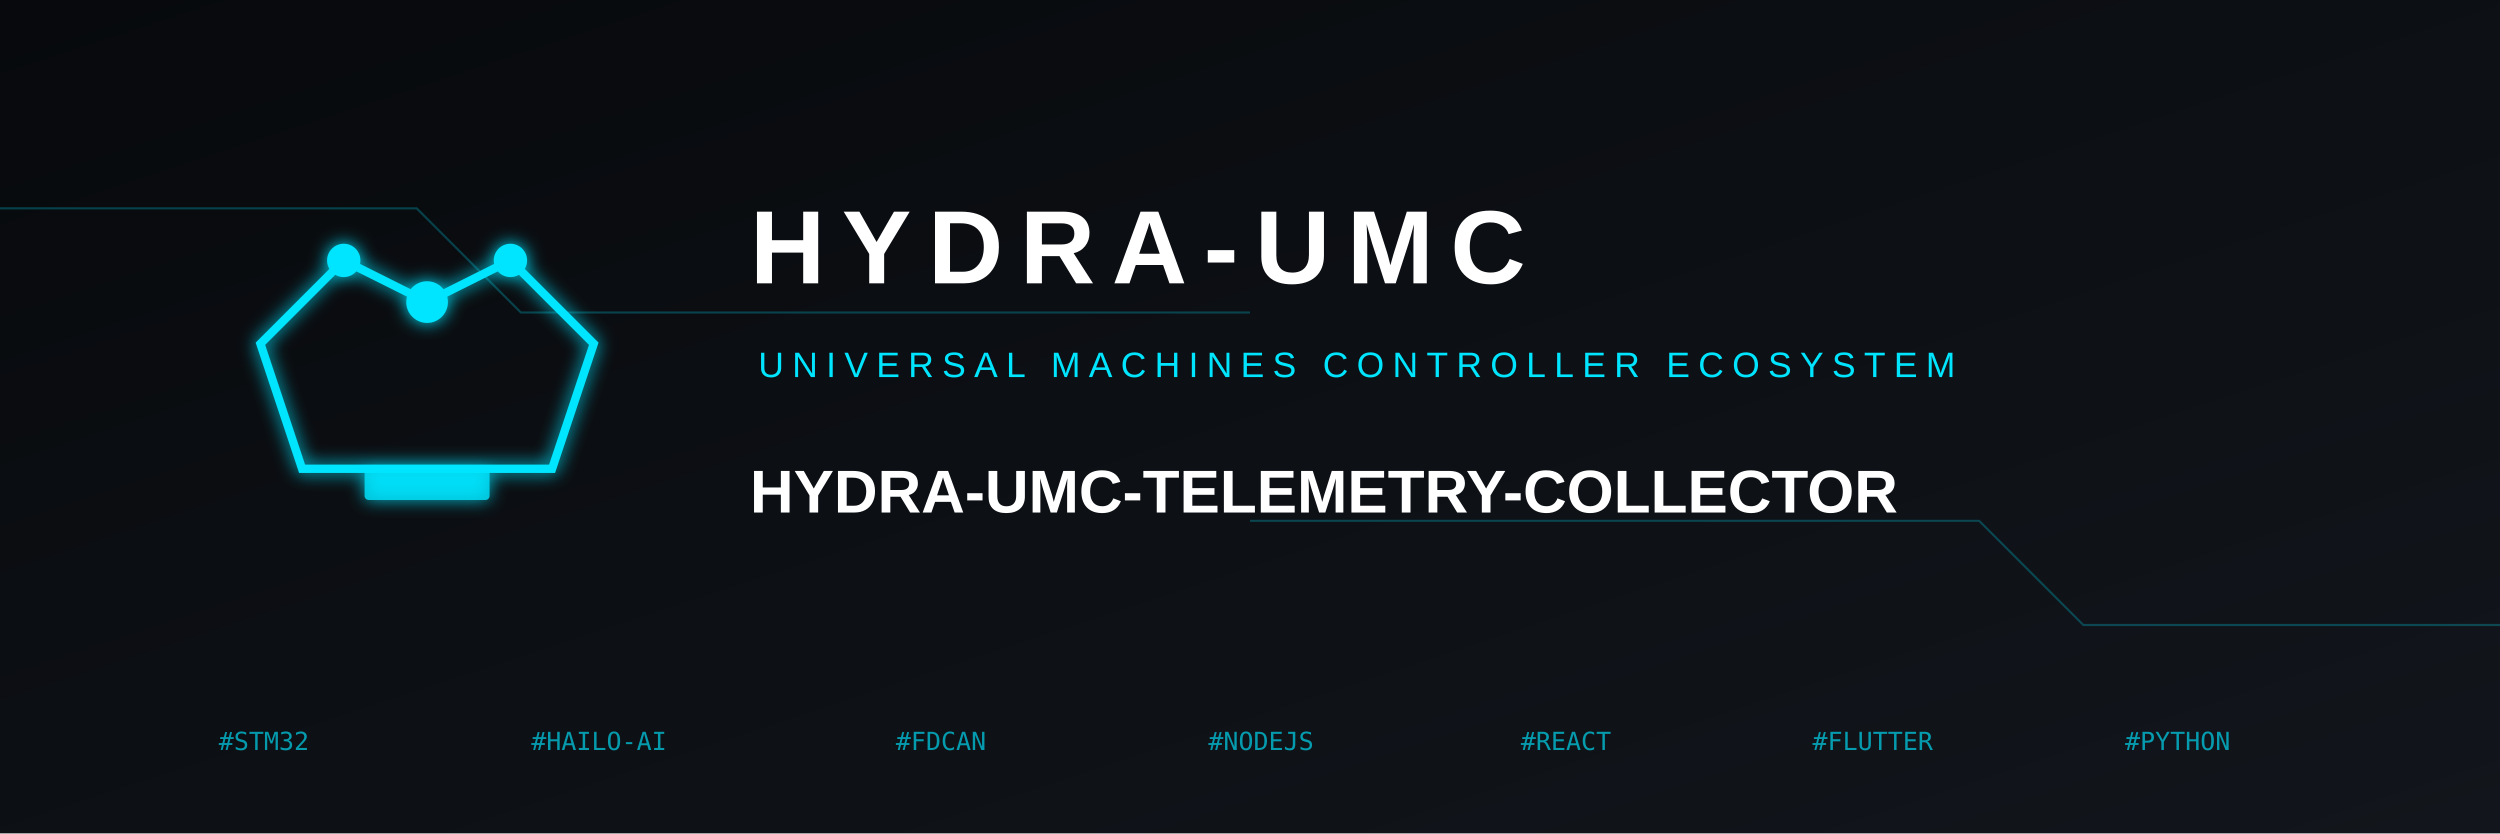
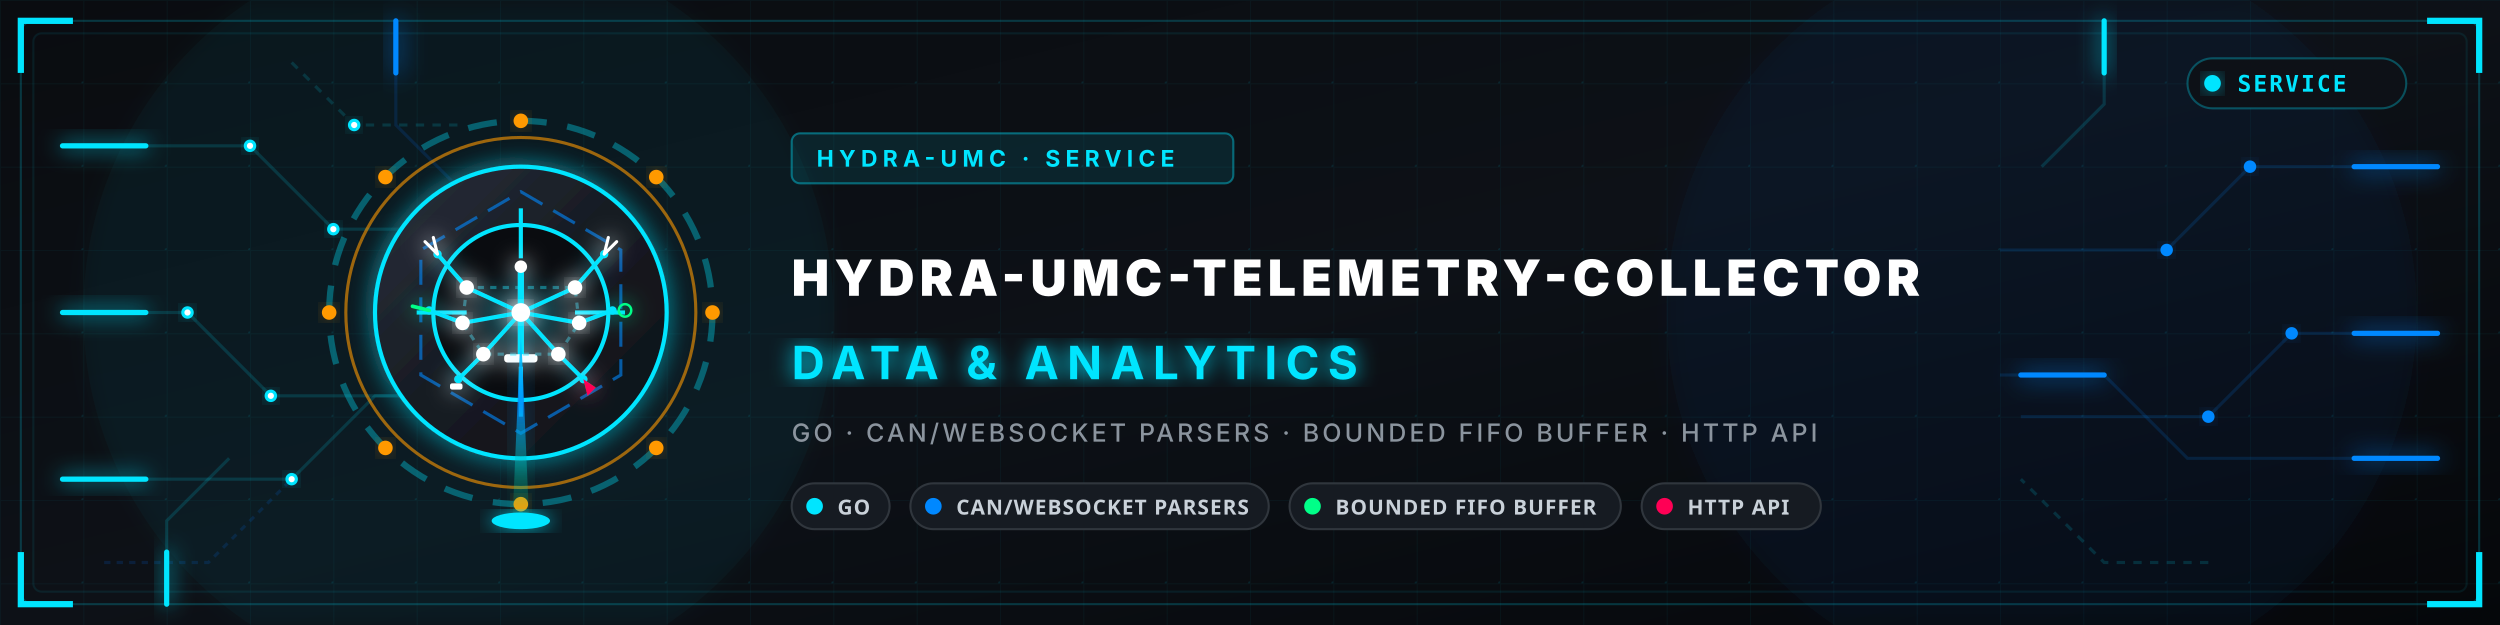
- <svg xmlns="http://www.w3.org/2000/svg" viewBox="0 0 1200 400" role="img" aria-labelledby="title desc">
+ <svg xmlns="http://www.w3.org/2000/svg" viewBox="0 0 1200 300" width="100%" height="100%">
  <defs>
-     <linearGradient id="bg" x1="0%" y1="0%" x2="100%" y2="100%">
-       <stop stop-color="#07090C" />
-       <stop offset="1" stop-color="#12161C" />
-     </linearGradient>
-     <filter id="g">
-       <feGaussianBlur stdDeviation="4" result="b" />
+     <linearGradient id="bgGlow" x1="0%" y1="0%" x2="100%" y2="100%">
+       <stop offset="0%" stop-color="#0A0C10" />
+       <stop offset="50%" stop-color="#0D1117" />
+       <stop offset="100%" stop-color="#05070A" />
+     </linearGradient>
+     <linearGradient id="cyanGlow" x1="0%" y1="0%" x2="100%" y2="0%">
+       <stop offset="0%" stop-color="#00E5FF" stop-opacity="0.8" />
+       <stop offset="100%" stop-color="#0088FF" stop-opacity="0.9" />
+     </linearGradient>
+     <linearGradient id="hydraCyanGlow" x1="0%" y1="0%" x2="100%" y2="100%">
+       <stop offset="0%" stop-color="#00F0FF" />
+       <stop offset="100%" stop-color="#0077FF" />
+     </linearGradient>
+     <linearGradient id="laserBeam" x1="0%" y1="0%" x2="0%" y2="100%">
+       <stop offset="0%" stop-color="#00E5FF" stop-opacity="1" />
+       <stop offset="40%" stop-color="#0088FF" stop-opacity="0.8" />
+       <stop offset="100%" stop-color="#00FF88" stop-opacity="0" />
+     </linearGradient>
+     <linearGradient id="metalGradient" x1="0%" y1="0%" x2="100%" y2="100%">
+       <stop offset="0%" stop-color="#2A303C" />
+       <stop offset="50%" stop-color="#161B22" />
+       <stop offset="100%" stop-color="#0D1117" />
+     </linearGradient>
+     <filter id="glowCyan" x="-20%" y="-20%" width="140%" height="140%">
+       <feGaussianBlur stdDeviation="5" result="blur" />
      <feMerge>
-         <feMergeNode in="b" />
+         <feMergeNode in="blur" />
        <feMergeNode in="SourceGraphic" />
      </feMerge>
    </filter>
+     <filter id="glowBlue" x="-20%" y="-20%" width="140%" height="140%">
+       <feGaussianBlur stdDeviation="6" result="blur" />
+       <feMerge>
+         <feMergeNode in="blur" />
+         <feMergeNode in="SourceGraphic" />
+       </feMerge>
+     </filter>
+     <filter id="glowBeam" x="-30%" y="-30%" width="160%" height="160%">
+       <feGaussianBlur stdDeviation="8" result="blur" />
+       <feMerge>
+         <feMergeNode in="blur" />
+         <feMergeNode in="SourceGraphic" />
+       </feMerge>
+     </filter>
+     <pattern id="cyberGrid" width="40" height="40" patternUnits="userSpaceOnUse">
+       <path d="M 40 0 L 0 0 0 40" fill="none" stroke="#00E5FF" stroke-opacity="0.04" stroke-width="1" />
+       <circle cx="40" cy="40" r="1" fill="#00E5FF" fill-opacity="0.1" />
+     </pattern>
+     <g id="pcbNode">
+       <circle cx="0" cy="0" r="3" fill="#00E5FF" filter="url(#glowCyan)" />
+       <circle cx="0" cy="0" r="1.5" fill="#FFFFFF" />
+     </g>
  </defs>
-   <rect width="1200" height="400" fill="url(#bg)" />
-   <g fill="none" stroke="#00E5FF" stroke-width="1" opacity=".25">
-     <path d="M0 100H200L250 150H600" />
-     <path d="M1200 300H1000L950 250H600" />
-   </g>
-   <g transform="translate(205 185)" filter="url(#g)">
-     <path d="M-60,40 -80,-20 -40,-60 0,-40 40,-60 80,-20 60,40Z" fill="none" stroke="#00E5FF" stroke-width="4" />
-     <circle cy="-40" r="10" fill="#00E5FF" />
-     <circle cx="-40" cy="-60" r="8" fill="#00E5FF" />
-     <circle cx="40" cy="-60" r="8" fill="#00E5FF" />
-     <rect x="-30" y="40" width="60" height="15" rx="2" fill="#00E5FF" opacity=".8" />
-   </g>
-   <text x="360" y="136" font-family="Arial,sans-serif" font-size="50" font-weight="bold" fill="#FFF" letter-spacing="8">HYDRA-UMC</text>
-   <text x="364" y="181" font-family="Arial,sans-serif" font-size="17" fill="#00E5FF" letter-spacing="4">UNIVERSAL MACHINES CONTROLLER ECOSYSTEM</text>
-   <text x="360" y="246" font-family="Arial,sans-serif" font-size="29" font-weight="bold" fill="#FFF">HYDRA-UMC-TELEMETRY-COLLECTOR</text>
-   <g font-family="monospace" font-size="12" fill="#00E5FF" opacity=".65">
-     <text x="105" y="360">#STM32</text>
-     <text x="255" y="360">#HAILO-AI</text>
-     <text x="430" y="360">#FDCAN</text>
-     <text x="580" y="360">#NODEJS</text>
-     <text x="730" y="360">#REACT</text>
-     <text x="870" y="360">#FLUTTER</text>
-     <text x="1020" y="360">#PYTHON</text>
+   <rect width="1200" height="300" fill="url(#bgGlow)" />
+   <rect width="1200" height="300" fill="url(#cyberGrid)" />
+   <circle cx="220" cy="150" r="180" fill="#00E5FF" fill-opacity="0.03" filter="url(#glowCyan)">
+     <animate attributeName="fill-opacity" values="0.02;0.05;0.02" dur="6s" repeatCount="indefinite" />
+   </circle>
+   <circle cx="980" cy="150" r="180" fill="#0077FF" fill-opacity="0.03" filter="url(#glowBlue)">
+     <animate attributeName="fill-opacity" values="0.02;0.05;0.02" dur="6s" repeatCount="indefinite" />
+   </circle>
+   <rect x="10" y="10" width="1180" height="280" fill="none" stroke="#00E5FF" stroke-opacity="0.2" stroke-width="1" rx="6" />
+   <rect x="16" y="16" width="1168" height="268" fill="none" stroke="#00E5FF" stroke-opacity="0.08" stroke-width="1" rx="4" />
+   <path d="M 10 35 L 10 10 L 35 10" fill="none" stroke="#00E5FF" stroke-width="3">
+     <animate attributeName="stroke-opacity" values="0.6;1;0.6" dur="3s" repeatCount="indefinite" />
+   </path>
+   <path d="M 1190 35 L 1190 10 L 1165 10" fill="none" stroke="#00E5FF" stroke-width="3">
+     <animate attributeName="stroke-opacity" values="0.6;1;0.6" dur="3s" repeatCount="indefinite" />
+   </path>
+   <path d="M 10 265 L 10 290 L 35 290" fill="none" stroke="#00E5FF" stroke-width="3">
+     <animate attributeName="stroke-opacity" values="0.6;1;0.6" dur="3s" repeatCount="indefinite" />
+   </path>
+   <path d="M 1190 265 L 1190 290 L 1165 290" fill="none" stroke="#00E5FF" stroke-width="3">
+     <animate attributeName="stroke-opacity" values="0.6;1;0.6" dur="3s" repeatCount="indefinite" />
+   </path>
+   <g stroke="#00E5FF" stroke-opacity="0.15" stroke-width="1.5" fill="none">
+     <path d="M 30 70 L 120 70 L 160 110 L 240 110" />
+     <path d="M 30 150 L 90 150 L 130 190 L 220 190" />
+     <path d="M 30 230 L 140 230 L 180 190 L 210 190" />
+     <path d="M 80 290 L 80 250 L 110 220" />
+     <path d="M 190 10 L 190 60 L 220 90" stroke="#0077FF" stroke-opacity="0.15" />
+     <path d="M 140 30 L 170 60 L 220 60" stroke-dasharray="4,4" />
+     <path d="M 50 270 L 100 270 L 140 230" stroke="#0077FF" stroke-opacity="0.15" stroke-dasharray="3,3" />
+   </g>
+   <g fill="none" stroke-linecap="round" stroke-linejoin="round">
+     <path d="M 30 70 L 120 70 L 160 110 L 240 110" stroke="#00E5FF" stroke-width="2.5" stroke-dasharray="40, 240" filter="url(#glowCyan)">
+       <animate attributeName="stroke-dashoffset" values="280;0" dur="3s" repeatCount="indefinite" />
+     </path>
+     <path d="M 30 150 L 90 150 L 130 190 L 220 190" stroke="#00E5FF" stroke-width="2.5" stroke-dasharray="40, 220" filter="url(#glowCyan)">
+       <animate attributeName="stroke-dashoffset" values="260;0" dur="3.5s" repeatCount="indefinite" />
+     </path>
+     <path d="M 30 230 L 140 230 L 180 190 L 210 190" stroke="#00E5FF" stroke-width="2.5" stroke-dasharray="40, 230" filter="url(#glowCyan)">
+       <animate attributeName="stroke-dashoffset" values="270;0" dur="3.2s" repeatCount="indefinite" />
+     </path>
+     <path d="M 80 290 L 80 250 L 110 220" stroke="#00E5FF" stroke-width="2.5" stroke-dasharray="25, 100" filter="url(#glowCyan)">
+       <animate attributeName="stroke-dashoffset" values="125;0" dur="2.5s" repeatCount="indefinite" />
+     </path>
+     <path d="M 190 10 L 190 60 L 220 90" stroke="#0088FF" stroke-width="2.5" stroke-dasharray="25, 90" filter="url(#glowBlue)">
+       <animate attributeName="stroke-dashoffset" values="115;0" dur="2.8s" repeatCount="indefinite" />
+     </path>
+   </g>
+   <use href="#pcbNode" x="120" y="70" />
+   <use href="#pcbNode" x="160" y="110" />
+   <use href="#pcbNode" x="90" y="150" />
+   <use href="#pcbNode" x="130" y="190" />
+   <use href="#pcbNode" x="140" y="230" />
+   <use href="#pcbNode" x="170" y="60" />
+   <g stroke="#0088FF" stroke-opacity="0.15" stroke-width="1.5" fill="none">
+     <path d="M 1170 80 L 1080 80 L 1040 120 L 960 120" />
+     <path d="M 1170 160 L 1100 160 L 1060 200 L 970 200" />
+     <path d="M 1170 220 L 1050 220 L 1010 180 M 1010 180 L 960 180" />
+     <path d="M 1010 10 L 1010 50 L 980 80" stroke="#00E5FF" stroke-opacity="0.15" />
+     <path d="M 1060 270 L 1010 270 L 970 230" stroke="#00E5FF" stroke-opacity="0.15" stroke-dasharray="4,4" />
+   </g>
+   <g fill="none" stroke-linecap="round" stroke-linejoin="round">
+     <path d="M 1170 80 L 1080 80 L 1040 120 L 960 120" stroke="#0088FF" stroke-width="2.5" stroke-dasharray="40, 230" filter="url(#glowBlue)">
+       <animate attributeName="stroke-dashoffset" values="0;270" dur="3.5s" repeatCount="indefinite" />
+     </path>
+     <path d="M 1170 160 L 1100 160 L 1060 200 L 970 200" stroke="#0088FF" stroke-width="2.5" stroke-dasharray="40, 240" filter="url(#glowBlue)">
+       <animate attributeName="stroke-dashoffset" values="0;280" dur="3.8s" repeatCount="indefinite" />
+     </path>
+     <path d="M 1170 220 L 1050 220 L 1010 180 M 1010 180 L 960 180" stroke="#0088FF" stroke-width="2.5" stroke-dasharray="40, 250" filter="url(#glowBlue)">
+       <animate attributeName="stroke-dashoffset" values="0;290" dur="4s" repeatCount="indefinite" />
+     </path>
+     <path d="M 1010 10 L 1010 50 L 980 80" stroke="#00E5FF" stroke-width="2.5" stroke-dasharray="25, 95" filter="url(#glowCyan)">
+       <animate attributeName="stroke-dashoffset" values="0;120" dur="2.6s" repeatCount="indefinite" />
+     </path>
+   </g>
+   <circle cx="1080" cy="80" r="3" fill="#0088FF" filter="url(#glowBlue)" />
+   <circle cx="1040" cy="120" r="3" fill="#0088FF" filter="url(#glowBlue)" />
+   <circle cx="1100" cy="160" r="3" fill="#0088FF" filter="url(#glowBlue)" />
+   <circle cx="1060" cy="200" r="3" fill="#0088FF" filter="url(#glowBlue)" />
+   <g transform="translate(250, 150)">
+     <g>
+       <circle cx="0" cy="0" r="92" fill="none" stroke="#00E5FF" stroke-opacity="0.35" stroke-width="3" stroke-dasharray="14,10" />
+       <circle cx="0" cy="0" r="84" fill="none" stroke="#FF9900" stroke-opacity="0.6" stroke-width="1.5" />
+       <circle cx="92" cy="0" r="3.5" fill="#FF9900" filter="url(#glowBlue)" />
+       <circle cx="65" cy="65" r="3.5" fill="#FF9900" filter="url(#glowBlue)" />
+       <circle cx="0" cy="92" r="3.5" fill="#FF9900" filter="url(#glowBlue)" />
+       <circle cx="-65" cy="65" r="3.5" fill="#FF9900" filter="url(#glowBlue)" />
+       <circle cx="-92" cy="0" r="3.5" fill="#FF9900" filter="url(#glowBlue)" />
+       <circle cx="-65" cy="-65" r="3.5" fill="#FF9900" filter="url(#glowBlue)" />
+       <circle cx="0" cy="-92" r="3.5" fill="#FF9900" filter="url(#glowBlue)" />
+       <circle cx="65" cy="-65" r="3.5" fill="#FF9900" filter="url(#glowBlue)" />
+       <animateTransform attributeName="transform" type="rotate" from="0 0 0" to="360 0 0" dur="25s" repeatCount="indefinite" />
+     </g>
+     <circle cx="0" cy="0" r="70" fill="url(#metalGradient)" stroke="#00E5FF" stroke-width="2" filter="url(#glowCyan)" />
+     <g>
+       <polygon points="0,-58 48,-30 48,30 0,58 -48,30 -48,-30" fill="none" stroke="#0088FF" stroke-width="1.5" stroke-dasharray="12,6" opacity="0.6" />
+       <animateTransform attributeName="transform" type="rotate" from="360 0 0" to="0 0 0" dur="18s" repeatCount="indefinite" />
+     </g>
+     <circle cx="0" cy="0" r="42" fill="#0A0C10" stroke="#00E5FF" stroke-width="2" />
+     <line x1="-50" y1="0" x2="-26" y2="0" stroke="#00E5FF" stroke-width="2" />
+     <line x1="26" y1="0" x2="50" y2="0" stroke="#00E5FF" stroke-width="2" />
+     <line x1="0" y1="-50" x2="0" y2="-26" stroke="#00E5FF" stroke-width="2" />
+     <line x1="0" y1="26" x2="0" y2="50" stroke="#00E5FF" stroke-width="2" />
+     <g id="hydra8ArmSystem" filter="url(#glowCyan)">
+       <line x1="0" y1="0" x2="0" y2="22" stroke="#00E5FF" stroke-width="3" stroke-linecap="round" />
+       <rect x="-8" y="20" width="16" height="4" rx="1.5" fill="#FFFFFF" />
+       <line x1="0" y1="0" x2="0" y2="-22" stroke="#00E5FF" stroke-width="3" stroke-linecap="round" />
+       <circle cx="0" cy="-22" r="3" fill="#FFFFFF" />
+       <path d="M -26 -12 L -28 5 L -18 20 L 18 20 L 28 5 L 26 -12 Z" fill="none" stroke="#00E5FF" stroke-width="1.5" stroke-dasharray="3,3" opacity="0.4" />
+       <path d="M 0 0 L -26 -12 M 0 0 L -28 5 M 0 0 L -18 20 M 0 0 L 18 20 M 0 0 L 28 5 M 0 0 L 26 -12" stroke="#00E5FF" stroke-width="2" stroke-linecap="round" />
+       <g transform="translate(-26, -12)">
+         <g>
+           <animateTransform attributeName="transform" type="rotate" values="-25;15;-25" dur="3.4s" repeatCount="indefinite" />
+           <line x1="0" y1="0" x2="-14" y2="-16" stroke="#00E5FF" stroke-width="2" stroke-linecap="round" />
+           <circle cx="-14" cy="-16" r="2" fill="#00E5FF" />
+           <g transform="translate(-14, -16)">
+             <animateTransform attributeName="transform" type="rotate" values="30;-20;30" dur="3.4s" repeatCount="indefinite" />
+             <path d="M 0 0 L -6 -6 M 0 0 L -2 -8" stroke="#FFFFFF" stroke-width="1.5" stroke-linecap="round" />
+           </g>
+         </g>
+       </g>
+       <g transform="translate(-28, 5)">
+         <g>
+           <animateTransform attributeName="transform" type="rotate" values="-18;22;-18" dur="4.0s" repeatCount="indefinite" />
+           <line x1="0" y1="0" x2="-16" y2="-6" stroke="#00E5FF" stroke-width="2" stroke-linecap="round" />
+           <circle cx="-16" cy="-6" r="2" fill="#00E5FF" />
+           <g transform="translate(-16, -6)">
+             <animateTransform attributeName="transform" type="rotate" values="-25;25;-25" dur="4.0s" repeatCount="indefinite" />
+             <line x1="0" y1="0" x2="-8" y2="-2" stroke="#00FF88" stroke-width="1.8" stroke-linecap="round" />
+           </g>
+         </g>
+       </g>
+       <g transform="translate(-18, 20)">
+         <g>
+           <animateTransform attributeName="transform" type="rotate" values="-15;20;-15" dur="4.5s" repeatCount="indefinite" />
+           <line x1="0" y1="0" x2="-12" y2="12" stroke="#00E5FF" stroke-width="2" stroke-linecap="round" />
+           <circle cx="-12" cy="12" r="2" fill="#00E5FF" />
+           <g transform="translate(-12, 12)">
+             <animateTransform attributeName="transform" type="rotate" values="20;-15;20" dur="4.5s" repeatCount="indefinite" />
+             <rect x="-4" y="2" width="6" height="3" rx="1" fill="#FFFFFF" />
+           </g>
+         </g>
+       </g>
+       <g transform="translate(18, 20)">
+         <g>
+           <animateTransform attributeName="transform" type="rotate" values="15;-20;15" dur="4.2s" repeatCount="indefinite" />
+           <line x1="0" y1="0" x2="12" y2="12" stroke="#00E5FF" stroke-width="2" stroke-linecap="round" />
+           <circle cx="12" cy="12" r="2" fill="#00E5FF" />
+           <g transform="translate(12, 12)">
+             <animateTransform attributeName="transform" type="rotate" values="-20;15;-20" dur="4.2s" repeatCount="indefinite" />
+             <polygon points="0,0 6,4 2,8" fill="#FF0055" />
+           </g>
+         </g>
+       </g>
+       <g transform="translate(28, 5)">
+         <g>
+           <animateTransform attributeName="transform" type="rotate" values="22;-18;22" dur="3.8s" repeatCount="indefinite" />
+           <line x1="0" y1="0" x2="16" y2="-6" stroke="#00E5FF" stroke-width="2" stroke-linecap="round" />
+           <circle cx="16" cy="-6" r="2" fill="#00E5FF" />
+           <g transform="translate(16, -6)">
+             <animateTransform attributeName="transform" type="rotate" values="20;-20;20" dur="3.8s" repeatCount="indefinite" />
+             <circle cx="6" cy="0" r="3" fill="none" stroke="#00FF88" stroke-width="1.2" />
+           </g>
+         </g>
+       </g>
+       <g transform="translate(26, -12)">
+         <g>
+           <animateTransform attributeName="transform" type="rotate" values="25;-15;25" dur="3.2s" repeatCount="indefinite" />
+           <line x1="0" y1="0" x2="14" y2="-16" stroke="#00E5FF" stroke-width="2" stroke-linecap="round" />
+           <circle cx="14" cy="-16" r="2" fill="#00E5FF" />
+           <g transform="translate(14, -16)">
+             <animateTransform attributeName="transform" type="rotate" values="-30;20;-30" dur="3.2s" repeatCount="indefinite" />
+             <path d="M 0 0 L 6 -6 M 0 0 L 2 -8" stroke="#FFFFFF" stroke-width="1.5" stroke-linecap="round" />
+           </g>
+         </g>
+       </g>
+       <circle cx="0" cy="0" r="4.5" fill="#FFFFFF" filter="url(#glowCyan)" />
+       <circle cx="-26" cy="-12" r="3.5" fill="#FFFFFF" filter="url(#glowCyan)" />
+       <circle cx="-28" cy="5" r="3.5" fill="#FFFFFF" filter="url(#glowCyan)" />
+       <circle cx="-18" cy="20" r="3.5" fill="#FFFFFF" filter="url(#glowCyan)" />
+       <circle cx="18" cy="20" r="3.5" fill="#FFFFFF" filter="url(#glowCyan)" />
+       <circle cx="28" cy="5" r="3.5" fill="#FFFFFF" filter="url(#glowCyan)" />
+       <circle cx="26" cy="-12" r="3.5" fill="#FFFFFF" filter="url(#glowCyan)" />
+     </g>
+   </g>
+   <path d="M 250 157 L 246 250 L 254 250 Z" fill="url(#laserBeam)" filter="url(#glowBeam)">
+     <animate attributeName="opacity" values="0.3;1;0.3" dur="1.2s" repeatCount="indefinite" />
+   </path>
+   <ellipse cx="250" cy="250" rx="14" ry="4" fill="#00E5FF" filter="url(#glowCyan)">
+     <animate attributeName="rx" values="10;18;10" dur="1.2s" repeatCount="indefinite" />
+     <animate attributeName="opacity" values="0.4;1;0.4" dur="1.2s" repeatCount="indefinite" />
+   </ellipse>
+   <g transform="translate(380, 0)">
+     <g transform="translate(0, 82)">
+       <rect x="0" y="-18" width="212" height="24" rx="4" fill="#00E5FF" fill-opacity="0.1" stroke="#00E5FF" stroke-opacity="0.4" stroke-width="1">
+         <animate attributeName="stroke-opacity" values="0.3;0.8;0.3" dur="4s" repeatCount="indefinite" />
+       </rect>
+       <text x="12" y="-2" font-family="'Inter', 'Segoe UI', 'Roboto', sans-serif" font-weight="700" font-size="11" fill="#00E5FF" letter-spacing="2.5">HYDRA-UMC · SERVICE</text>
+     </g>
+     <text x="0" y="142" font-family="'Inter', 'Segoe UI', 'Roboto', sans-serif" font-weight="900" font-size="24" fill="#FFFFFF" letter-spacing="2.5">HYDRA-UMC-TELEMETRY-COLLECTOR</text>
+     <text x="0" y="182" font-family="'Inter', 'Segoe UI', 'Roboto', sans-serif" font-weight="700" font-size="22" fill="#00E5FF" letter-spacing="4" filter="url(#glowCyan)">DATA &amp; ANALYTICS</text>
+     <text x="0" y="212" font-family="'Inter', 'Segoe UI', 'Roboto', sans-serif" font-weight="500" font-size="12" fill="#8B949E" letter-spacing="1.5">GO · CAN/WEBSOCKET PARSERS · BOUNDED FIFO BUFFER · HTTP API</text>
+     <g transform="translate(0, 232)">
+       <rect x="0" y="0" width="47" height="22" rx="11" fill="#161B22" stroke="#30363D" stroke-width="1" />
+       <circle cx="11" cy="11" r="4" fill="#00E5FF">
+         <animate attributeName="opacity" values="0.5;1;0.5" dur="2.0s" repeatCount="indefinite" />
+       </circle>
+       <text x="22" y="15" font-family="sans-serif" font-weight="600" font-size="10" fill="#C9D1D9" letter-spacing="0.5">GO</text>
+       <rect x="57" y="0" width="172" height="22" rx="11" fill="#161B22" stroke="#30363D" stroke-width="1" />
+       <circle cx="68" cy="11" r="4" fill="#0088FF">
+         <animate attributeName="opacity" values="0.5;1;0.5" dur="2.2s" repeatCount="indefinite" />
+       </circle>
+       <text x="79" y="15" font-family="sans-serif" font-weight="600" font-size="10" fill="#C9D1D9" letter-spacing="0.5">CAN/WEBSOCKET PARSERS</text>
+       <rect x="239" y="0" width="159" height="22" rx="11" fill="#161B22" stroke="#30363D" stroke-width="1" />
+       <circle cx="250" cy="11" r="4" fill="#00FF88">
+         <animate attributeName="opacity" values="0.5;1;0.5" dur="2.4s" repeatCount="indefinite" />
+       </circle>
+       <text x="261" y="15" font-family="sans-serif" font-weight="600" font-size="10" fill="#C9D1D9" letter-spacing="0.5">BOUNDED FIFO BUFFER</text>
+       <rect x="408" y="0" width="86" height="22" rx="11" fill="#161B22" stroke="#30363D" stroke-width="1" />
+       <circle cx="419" cy="11" r="4" fill="#FF0055">
+         <animate attributeName="opacity" values="0.5;1;0.5" dur="2.6s" repeatCount="indefinite" />
+       </circle>
+       <text x="430" y="15" font-family="sans-serif" font-weight="600" font-size="10" fill="#C9D1D9" letter-spacing="0.5">HTTP API</text>
+     </g>
+   </g>
+   <g transform="translate(1060, 42)">
+     <rect x="-10" y="-14" width="105" height="24" rx="12" fill="#0D1117" stroke="#00E5FF" stroke-opacity="0.3" stroke-width="1" />
+     <circle cx="2" cy="-2" r="4" fill="#00E5FF" filter="url(#glowCyan)">
+       <animate attributeName="opacity" values="0.3;1;0.3" dur="1.5s" repeatCount="indefinite" />
+     </circle>
+     <text x="14" y="2" font-family="monospace" font-weight="700" font-size="11" fill="#00E5FF" letter-spacing="1">SERVICE</text>
  </g>
</svg>
